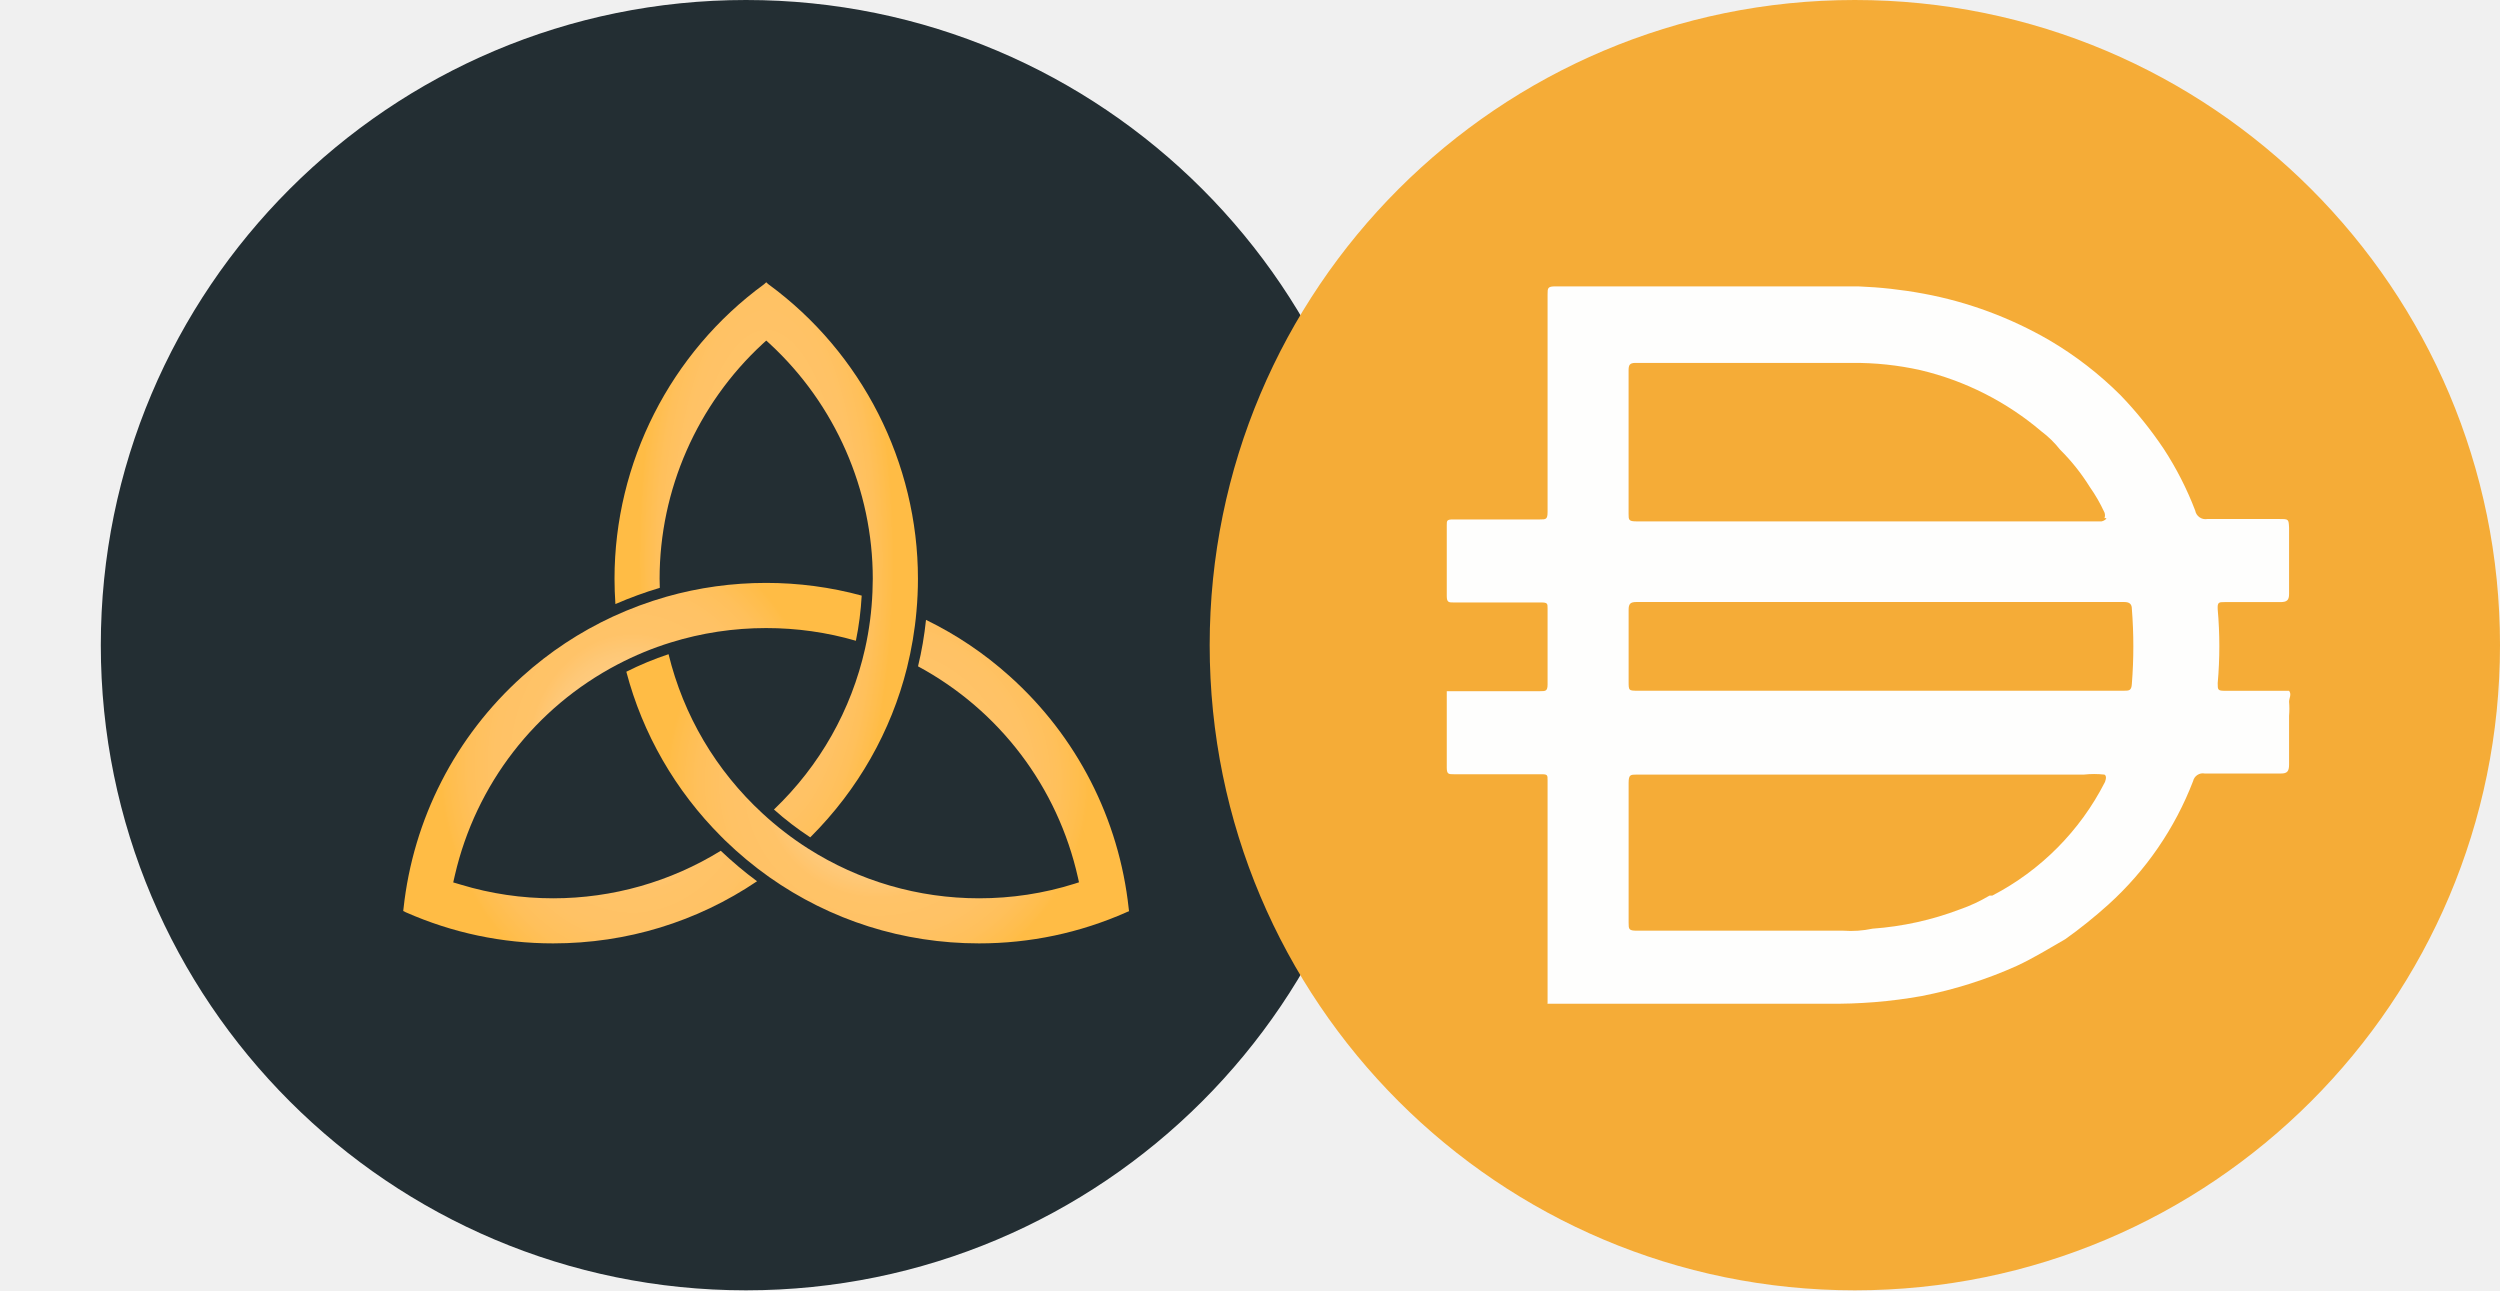
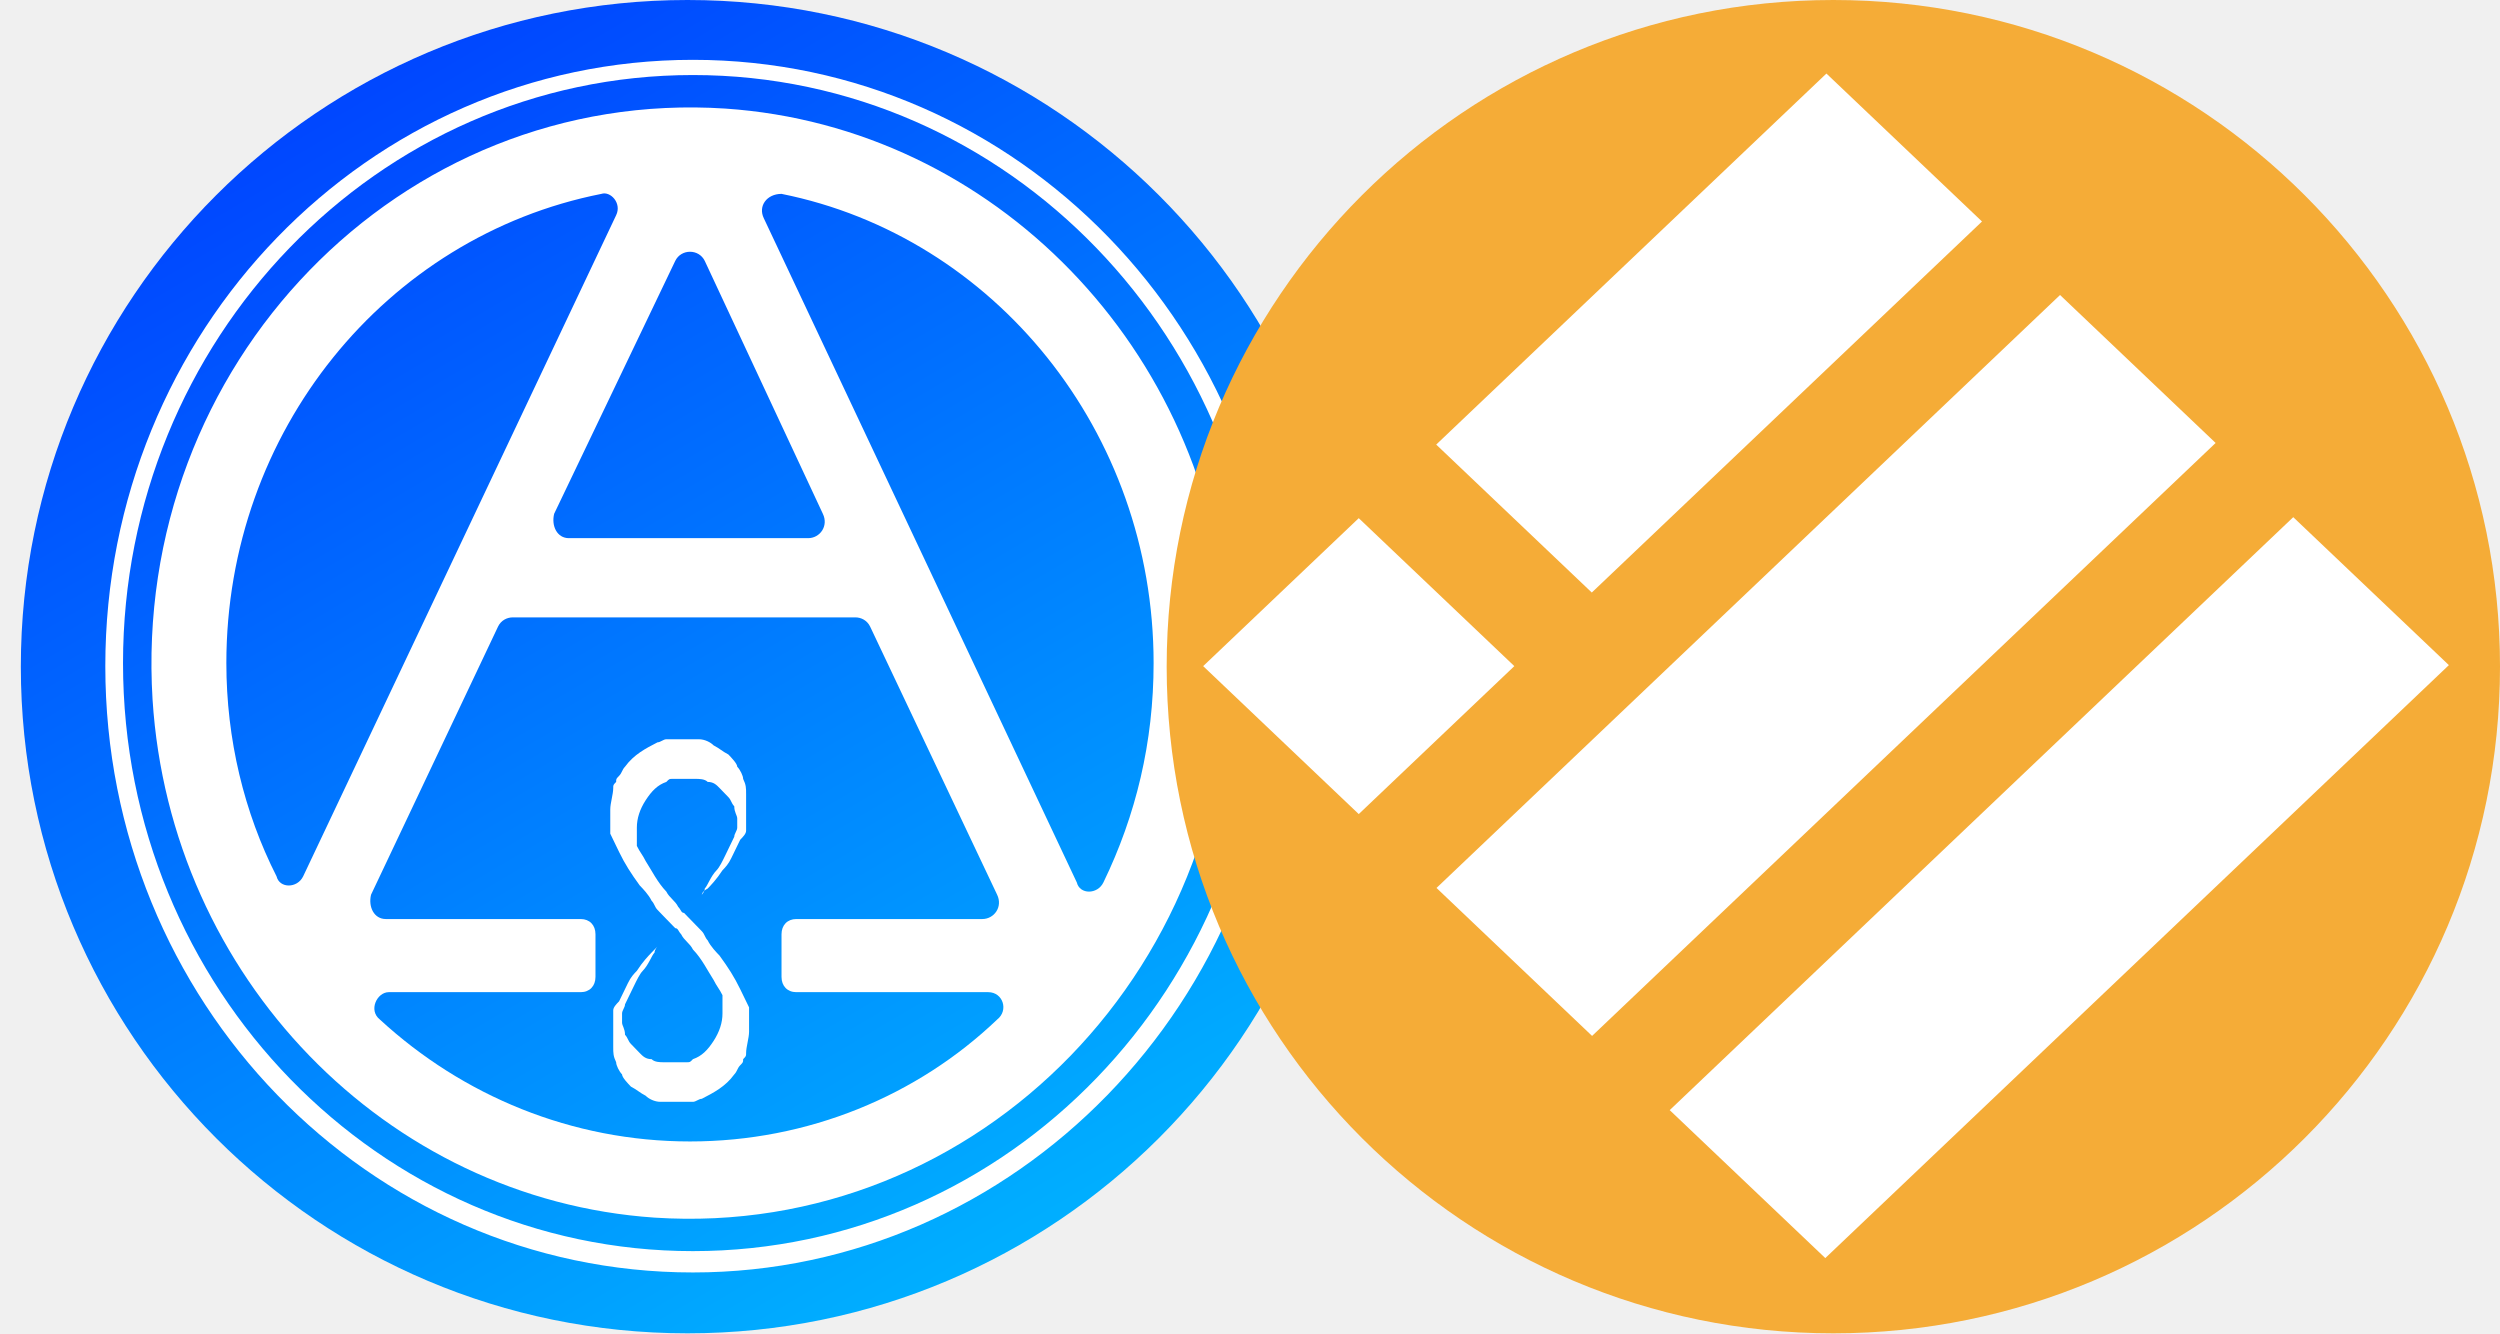
- <svg xmlns="http://www.w3.org/2000/svg" width="62" height="32" viewBox="0 0 62 32" fill="none">
-   <path d="M18.5 32C27.337 32 34.5 24.837 34.5 16C34.5 7.163 27.337 0 18.5 0C9.663 0 2.5 7.163 2.5 16C2.5 24.837 9.663 32 18.5 32Z" fill="#232E33" />
-   <path d="M21.454 16.084C21.111 17.611 20.331 18.99 19.194 20.076C19.475 20.328 19.778 20.558 20.094 20.766C20.101 20.759 20.108 20.754 20.113 20.747C21.275 19.585 22.1 18.137 22.494 16.559C22.606 16.107 22.687 15.634 22.728 15.162C22.753 14.891 22.765 14.617 22.765 14.353C22.765 11.476 21.378 8.746 19.056 7.049L19.044 7.039L19.003 7L18.949 7.049C16.625 8.746 15.24 11.476 15.24 14.353C15.24 14.558 15.248 14.768 15.262 14.981C15.619 14.825 15.989 14.69 16.363 14.578C16.361 14.497 16.358 14.424 16.358 14.353C16.358 12.149 17.29 10.026 18.915 8.526L19.003 8.446L19.091 8.526C20.715 10.026 21.645 12.149 21.645 14.353C21.645 14.453 21.642 14.561 21.637 14.68C21.618 15.152 21.557 15.625 21.454 16.084Z" fill="url(#paint0_radial_120_2)" />
-   <path d="M12.958 16.772C11.294 18.264 10.247 20.311 10.007 22.532L10 22.593L10.064 22.625C11.223 23.136 12.451 23.396 13.718 23.396C15.541 23.396 17.283 22.862 18.775 21.855C18.462 21.625 18.161 21.37 17.875 21.099C16.627 21.869 15.191 22.278 13.718 22.278C12.941 22.278 12.172 22.165 11.431 21.94L11.316 21.906L11.24 21.884L11.255 21.818L11.282 21.701C11.803 19.45 13.276 17.545 15.321 16.476C15.742 16.256 16.184 16.072 16.637 15.933C17.4 15.696 18.195 15.576 19 15.576C19.758 15.576 20.507 15.681 21.226 15.891C21.302 15.524 21.349 15.148 21.37 14.771C20.598 14.561 19.802 14.456 19 14.456C18.163 14.456 17.332 14.57 16.529 14.798C16.074 14.928 15.627 15.094 15.198 15.292C14.381 15.671 13.628 16.168 12.958 16.772Z" fill="url(#paint1_radial_120_2)" />
-   <path d="M24.281 23.396C25.548 23.396 26.779 23.136 27.939 22.623L27.943 22.62L28 22.598L27.992 22.532C27.753 20.309 26.706 18.264 25.042 16.772C24.416 16.209 23.719 15.74 22.965 15.373C22.924 15.764 22.858 16.151 22.767 16.525C24.788 17.616 26.231 19.519 26.733 21.764L26.759 21.881L26.644 21.918C25.881 22.158 25.086 22.278 24.281 22.278C22.774 22.278 21.306 21.85 20.039 21.043C19.638 20.788 19.259 20.495 18.912 20.174C17.752 19.105 16.95 17.74 16.58 16.224C16.221 16.344 15.871 16.488 15.533 16.659C15.937 18.198 16.749 19.609 17.887 20.747C17.909 20.769 17.933 20.791 17.955 20.815L17.98 20.84C18.322 21.172 18.691 21.478 19.073 21.749C20.599 22.826 22.4 23.396 24.281 23.396Z" fill="url(#paint2_radial_120_2)" />
-   <path d="M46 32C54.837 32 62 24.837 62 16C62 7.163 54.837 0 46 0C37.163 0 30 7.163 30 16C30 24.837 37.163 32 46 32Z" fill="#F5AC37" />
-   <path d="M46.59 17.13H52.669C52.799 17.13 52.86 17.13 52.87 16.96C52.919 16.341 52.919 15.719 52.87 15.1C52.87 14.98 52.81 14.93 52.68 14.93H40.58C40.43 14.93 40.39 14.98 40.39 15.12V16.9C40.39 17.13 40.39 17.13 40.63 17.13H46.59ZM52.191 12.85C52.208 12.805 52.208 12.755 52.191 12.71C52.089 12.489 51.969 12.278 51.829 12.08C51.619 11.742 51.371 11.43 51.089 11.15C50.956 10.981 50.802 10.829 50.629 10.7C49.764 9.964 48.735 9.442 47.629 9.18C47.071 9.055 46.501 8.995 45.929 9H40.559C40.409 9 40.389 9.06 40.389 9.19V12.74C40.389 12.89 40.389 12.93 40.579 12.93H52.119C52.119 12.93 52.219 12.91 52.239 12.85H52.19H52.191ZM52.191 19.21C52.021 19.191 51.849 19.191 51.679 19.21H40.59C40.44 19.21 40.39 19.21 40.39 19.41V22.881C40.39 23.04 40.39 23.081 40.59 23.081H45.71C45.955 23.099 46.2 23.082 46.439 23.031C47.182 22.978 47.913 22.816 48.61 22.551C48.864 22.463 49.108 22.348 49.34 22.211H49.409C50.61 21.587 51.584 20.606 52.199 19.402C52.199 19.402 52.269 19.251 52.191 19.211V19.21ZM38.38 24.88V24.82V22.49V21.7V19.35C38.38 19.22 38.38 19.201 38.22 19.201H36.05C35.93 19.201 35.88 19.201 35.88 19.041V17.141H38.2C38.33 17.141 38.38 17.141 38.38 16.971V15.091C38.38 14.97 38.38 14.941 38.22 14.941H36.05C35.93 14.941 35.88 14.941 35.88 14.781V13.021C35.88 12.911 35.88 12.882 36.04 12.882H38.19C38.34 12.882 38.38 12.882 38.38 12.692V7.302C38.38 7.142 38.38 7.102 38.58 7.102H46.08C46.624 7.123 47.165 7.183 47.7 7.282C48.802 7.485 49.861 7.879 50.83 8.441C51.472 8.819 52.063 9.276 52.59 9.802C52.986 10.213 53.343 10.658 53.66 11.131C53.974 11.612 54.236 12.125 54.441 12.662C54.466 12.801 54.6 12.896 54.739 12.872H56.529C56.759 12.872 56.759 12.872 56.769 13.092V14.732C56.769 14.892 56.709 14.932 56.549 14.932H55.169C55.029 14.932 54.989 14.932 54.999 15.112C55.053 15.722 55.053 16.333 54.999 16.942C54.999 17.112 54.999 17.132 55.19 17.132H56.769C56.838 17.222 56.769 17.312 56.769 17.403C56.779 17.519 56.779 17.636 56.769 17.752V18.962C56.769 19.132 56.719 19.183 56.568 19.183H54.678C54.547 19.157 54.418 19.242 54.388 19.373C53.938 20.543 53.218 21.592 52.288 22.433C51.948 22.739 51.591 23.027 51.218 23.292C50.818 23.523 50.428 23.762 50.018 23.953C49.262 24.293 48.47 24.543 47.657 24.702C46.886 24.84 46.103 24.903 45.318 24.892H38.377V24.882L38.38 24.88Z" fill="#FEFEFD" />
+ <svg xmlns="http://www.w3.org/2000/svg" width="60px" height="32px" viewBox="0 0 60 32" version="1.1">
  <defs>
-     <radialGradient id="paint0_radial_120_2" cx="0" cy="0" r="1" gradientUnits="userSpaceOnUse" gradientTransform="translate(19.0029 13.8809) scale(3.16442 8.99416)">
-       <stop stop-color="#FCD295" />
-       <stop offset="0.183" stop-color="#FDD192" />
-       <stop offset="0.332" stop-color="#FDCE88" />
-       <stop offset="0.468" stop-color="#FEC877" />
-       <stop offset="0.552" stop-color="#FFC368" />
-       <stop offset="0.717" stop-color="#FFC265" />
-       <stop offset="0.851" stop-color="#FFC05B" />
-       <stop offset="0.973" stop-color="#FFBD4A" />
-       <stop offset="1" stop-color="#FFBC45" />
-     </radialGradient>
-     <radialGradient id="paint1_radial_120_2" cx="0" cy="0" r="1" gradientUnits="userSpaceOnUse" gradientTransform="translate(15.6855 18.9241) scale(4.78162 5.84109)">
-       <stop stop-color="#FCD295" />
-       <stop offset="0.183" stop-color="#FDD192" />
-       <stop offset="0.332" stop-color="#FDCE88" />
-       <stop offset="0.468" stop-color="#FEC877" />
-       <stop offset="0.552" stop-color="#FFC368" />
-       <stop offset="0.717" stop-color="#FFC265" />
-       <stop offset="0.851" stop-color="#FFC05B" />
-       <stop offset="0.973" stop-color="#FFBD4A" />
-       <stop offset="1" stop-color="#FFBC45" />
-     </radialGradient>
-     <radialGradient id="paint2_radial_120_2" cx="0" cy="0" r="1" gradientUnits="userSpaceOnUse" gradientTransform="translate(21.7667 19.3829) scale(5.24249 5.2418)">
-       <stop stop-color="#FCD295" />
-       <stop offset="0.183" stop-color="#FDD192" />
-       <stop offset="0.332" stop-color="#FDCE88" />
-       <stop offset="0.468" stop-color="#FEC877" />
-       <stop offset="0.552" stop-color="#FFC368" />
-       <stop offset="0.717" stop-color="#FFC265" />
-       <stop offset="0.851" stop-color="#FFC05B" />
-       <stop offset="0.973" stop-color="#FFBD4A" />
-       <stop offset="1" stop-color="#FFBC45" />
-     </radialGradient>
+     <linearGradient x1="19.673%" y1="-1.437%" x2="87.579%" y2="113.692%" id="linearGradient-1">
+       <stop stop-color="#003CFF" offset="0%" />
+       <stop stop-color="#00C8FF" offset="100%" />
+     </linearGradient>
  </defs>
+   <g id="Page-1" stroke="none" stroke-width="1" fill="none" fill-rule="evenodd">
+     <g id="GURU-DAI">
+       <path d="M16.5,32 C25.337,32 32.5,24.837 32.5,16 C32.5,7.163 25.337,0 16.5,0 C7.663,0 0.5,7.163 0.5,16 C0.5,24.837 7.663,32 16.5,32 Z" id="Path" fill="url(#linearGradient-1)" />
+       <g id="Group" transform="translate(2.31, 0.81)" fill="#FFFFFF">
+         <g transform="translate(0.07551, 0.18696)">
+           <path d="M15.025,1.609 C7.229,1.097 0.78,7.751 1.276,15.795 C1.701,22.449 6.874,27.787 13.324,28.226 C21.12,28.738 27.569,22.083 27.073,14.04 C26.647,7.386 21.474,2.047 15.025,1.609 Z M25.301,14.917 C25.301,16.819 24.876,18.573 24.096,20.182 C23.954,20.475 23.529,20.475 23.458,20.182 L15.946,4.241 C15.804,3.949 16.017,3.656 16.371,3.656 C21.474,4.68 25.301,9.36 25.301,14.917 Z M17.009,11.919 L11.268,11.919 C10.985,11.919 10.843,11.627 10.914,11.334 L13.82,5.265 C13.962,4.972 14.387,4.972 14.529,5.265 L17.363,11.334 C17.505,11.627 17.293,11.919 17.009,11.919 Z M12.402,4.168 L4.89,20.036 C4.748,20.328 4.323,20.328 4.252,20.036 C3.473,18.5 3.047,16.745 3.047,14.917 C3.047,9.36 6.874,4.68 12.048,3.656 C12.261,3.583 12.544,3.876 12.402,4.168 Z M14.174,26.398 C11.339,26.398 8.717,25.301 6.733,23.473 C6.449,23.253 6.662,22.815 6.945,22.815 L11.552,22.815 C11.765,22.815 11.906,22.668 11.906,22.449 L11.906,21.425 C11.906,21.206 11.765,21.06 11.552,21.06 L6.874,21.06 C6.591,21.06 6.449,20.767 6.52,20.475 L9.568,14.04 C9.638,13.894 9.78,13.82 9.922,13.82 L18.143,13.82 C18.285,13.82 18.426,13.894 18.497,14.04 L21.545,20.475 C21.687,20.767 21.474,21.06 21.19,21.06 L16.726,21.06 C16.513,21.06 16.371,21.206 16.371,21.425 L16.371,22.449 C16.371,22.668 16.513,22.815 16.726,22.815 L21.332,22.815 C21.687,22.815 21.828,23.253 21.545,23.473 C19.631,25.301 17.009,26.398 14.174,26.398 Z" id="Shape" fill-rule="nonzero" />
+           <path d="M14.458,20.475 C14.458,20.475 14.529,20.402 14.529,20.328 C14.599,20.255 14.67,20.036 14.812,19.89 C14.883,19.817 14.954,19.67 15.025,19.524 L15.237,19.085 C15.237,19.012 15.308,18.939 15.308,18.866 L15.308,18.793 L15.308,18.72 L15.308,18.647 C15.308,18.573 15.237,18.5 15.237,18.354 C15.166,18.281 15.166,18.208 15.096,18.135 L14.883,17.915 C14.812,17.842 14.741,17.769 14.599,17.769 C14.529,17.696 14.387,17.696 14.316,17.696 L14.174,17.696 L14.103,17.696 L14.032,17.696 L13.962,17.696 L13.891,17.696 L13.82,17.696 L13.749,17.696 C13.678,17.696 13.678,17.696 13.607,17.769 C13.395,17.842 13.253,17.989 13.111,18.208 C12.969,18.427 12.899,18.647 12.899,18.866 L12.899,18.939 L12.899,19.012 L12.899,19.085 L12.899,19.158 L12.899,19.232 L12.899,19.305 C12.969,19.451 13.04,19.524 13.111,19.67 C13.253,19.89 13.395,20.182 13.607,20.402 C13.678,20.548 13.82,20.621 13.891,20.767 C13.962,20.84 13.962,20.913 14.032,20.913 L14.103,20.987 L14.174,21.06 L14.245,21.133 L14.316,21.206 L14.387,21.279 L14.458,21.352 C14.529,21.425 14.529,21.498 14.599,21.572 C14.67,21.718 14.812,21.864 14.883,21.937 C15.096,22.23 15.237,22.449 15.379,22.742 L15.592,23.18 L15.592,23.253 L15.592,23.327 L15.592,23.473 L15.592,23.546 L15.592,23.619 L15.592,23.692 L15.592,23.765 C15.592,23.912 15.521,24.131 15.521,24.277 C15.521,24.35 15.521,24.35 15.45,24.423 C15.45,24.497 15.45,24.497 15.379,24.57 C15.308,24.643 15.308,24.716 15.237,24.789 C15.025,25.082 14.741,25.228 14.458,25.374 C14.387,25.374 14.316,25.447 14.245,25.447 L14.103,25.447 L14.032,25.447 L13.962,25.447 L13.891,25.447 L13.82,25.447 L13.678,25.447 L13.465,25.447 C13.324,25.447 13.182,25.374 13.111,25.301 C12.969,25.228 12.899,25.155 12.757,25.082 C12.686,25.008 12.544,24.862 12.544,24.789 C12.473,24.716 12.402,24.57 12.402,24.497 C12.332,24.35 12.332,24.277 12.332,24.131 L12.332,24.058 L12.332,23.985 L12.332,23.912 L12.332,23.838 L12.332,23.765 L12.332,23.692 L12.332,23.619 L12.332,23.546 L12.332,23.473 L12.332,23.4 L12.332,23.327 L12.332,23.253 C12.332,23.18 12.402,23.107 12.473,23.034 L12.686,22.595 C12.757,22.449 12.828,22.376 12.899,22.303 C13.04,22.083 13.182,21.937 13.253,21.864 L13.395,21.718 C13.395,21.718 13.324,21.791 13.324,21.864 C13.253,21.937 13.182,22.157 13.04,22.303 C12.969,22.376 12.899,22.522 12.828,22.668 L12.615,23.107 C12.615,23.18 12.544,23.253 12.544,23.327 L12.544,23.4 L12.544,23.473 L12.544,23.546 C12.544,23.619 12.615,23.692 12.615,23.838 C12.686,23.912 12.686,23.985 12.757,24.058 L12.969,24.277 C13.04,24.35 13.111,24.423 13.253,24.423 C13.324,24.497 13.465,24.497 13.536,24.497 L13.678,24.497 L13.749,24.497 L13.82,24.497 L13.891,24.497 L13.962,24.497 L14.032,24.497 L14.103,24.497 C14.174,24.497 14.174,24.497 14.245,24.423 C14.458,24.35 14.599,24.204 14.741,23.985 C14.883,23.765 14.954,23.546 14.954,23.327 L14.954,23.253 L14.954,23.18 L14.954,23.107 L14.954,23.034 L14.954,22.961 L14.954,22.888 C14.883,22.742 14.812,22.668 14.741,22.522 C14.599,22.303 14.458,22.01 14.245,21.791 C14.174,21.645 14.032,21.572 13.962,21.425 C13.891,21.352 13.891,21.279 13.82,21.279 L13.749,21.206 L13.678,21.133 L13.607,21.06 L13.536,20.987 L13.465,20.913 L13.395,20.84 C13.324,20.767 13.324,20.694 13.253,20.621 C13.182,20.475 13.04,20.328 12.969,20.255 C12.757,19.963 12.615,19.743 12.473,19.451 L12.261,19.012 L12.261,18.939 L12.261,18.866 L12.261,18.72 L12.261,18.647 L12.261,18.573 L12.261,18.5 L12.261,18.427 C12.261,18.281 12.332,18.062 12.332,17.915 C12.332,17.842 12.332,17.842 12.402,17.769 C12.402,17.696 12.402,17.696 12.473,17.623 C12.544,17.55 12.544,17.477 12.615,17.404 C12.828,17.111 13.111,16.965 13.395,16.819 C13.465,16.819 13.536,16.745 13.607,16.745 L13.749,16.745 L13.82,16.745 L13.891,16.745 L13.962,16.745 L14.032,16.745 L14.174,16.745 L14.387,16.745 C14.529,16.745 14.67,16.819 14.741,16.892 C14.883,16.965 14.954,17.038 15.096,17.111 C15.166,17.184 15.308,17.33 15.308,17.404 C15.379,17.477 15.45,17.623 15.45,17.696 C15.521,17.842 15.521,17.915 15.521,18.062 L15.521,18.135 L15.521,18.208 L15.521,18.281 L15.521,18.354 L15.521,18.427 L15.521,18.5 L15.521,18.573 L15.521,18.647 L15.521,18.72 L15.521,18.793 L15.521,18.866 L15.521,18.939 C15.521,19.012 15.45,19.085 15.379,19.158 L15.166,19.597 C15.096,19.743 15.025,19.817 14.954,19.89 C14.812,20.109 14.67,20.255 14.599,20.328 C14.458,20.402 14.458,20.475 14.458,20.475 Z" id="Path" />
+           <path d="M14.245,29.542 C6.449,29.542 0.142,23.034 0.142,14.99 C0.142,6.947 6.449,0.439 14.245,0.439 C22.041,0.439 28.348,6.947 28.348,14.99 C28.348,23.034 21.97,29.542 14.245,29.542 Z M14.245,0.804 C6.662,0.804 0.567,7.166 0.567,14.917 C0.567,22.742 6.733,29.03 14.245,29.03 C21.828,29.03 27.923,22.668 27.923,14.917 C27.923,7.166 21.828,0.804 14.245,0.804 Z" id="Shape" fill-rule="nonzero" />
+         </g>
+       </g>
+       <circle id="Oval" fill="#F5AC37" cx="44" cy="16" r="16" />
+       <path d="M34.469,10.67 L43.834,1.765 L47.568,5.316 L38.203,14.221 L34.469,10.67 Z M34.476,21.311 L49.441,7.08 L53.175,10.631 L38.21,24.862 L34.476,21.311 Z M55.038,12.412 L40.073,26.643 L43.807,30.194 L58.773,15.963 L55.038,12.412 Z M28.876,15.987 L32.61,12.436 L36.344,15.987 L32.61,19.538 L28.876,15.987 Z" id="Shape" fill="#FFFFFF" />
+     </g>
+   </g>
</svg>
